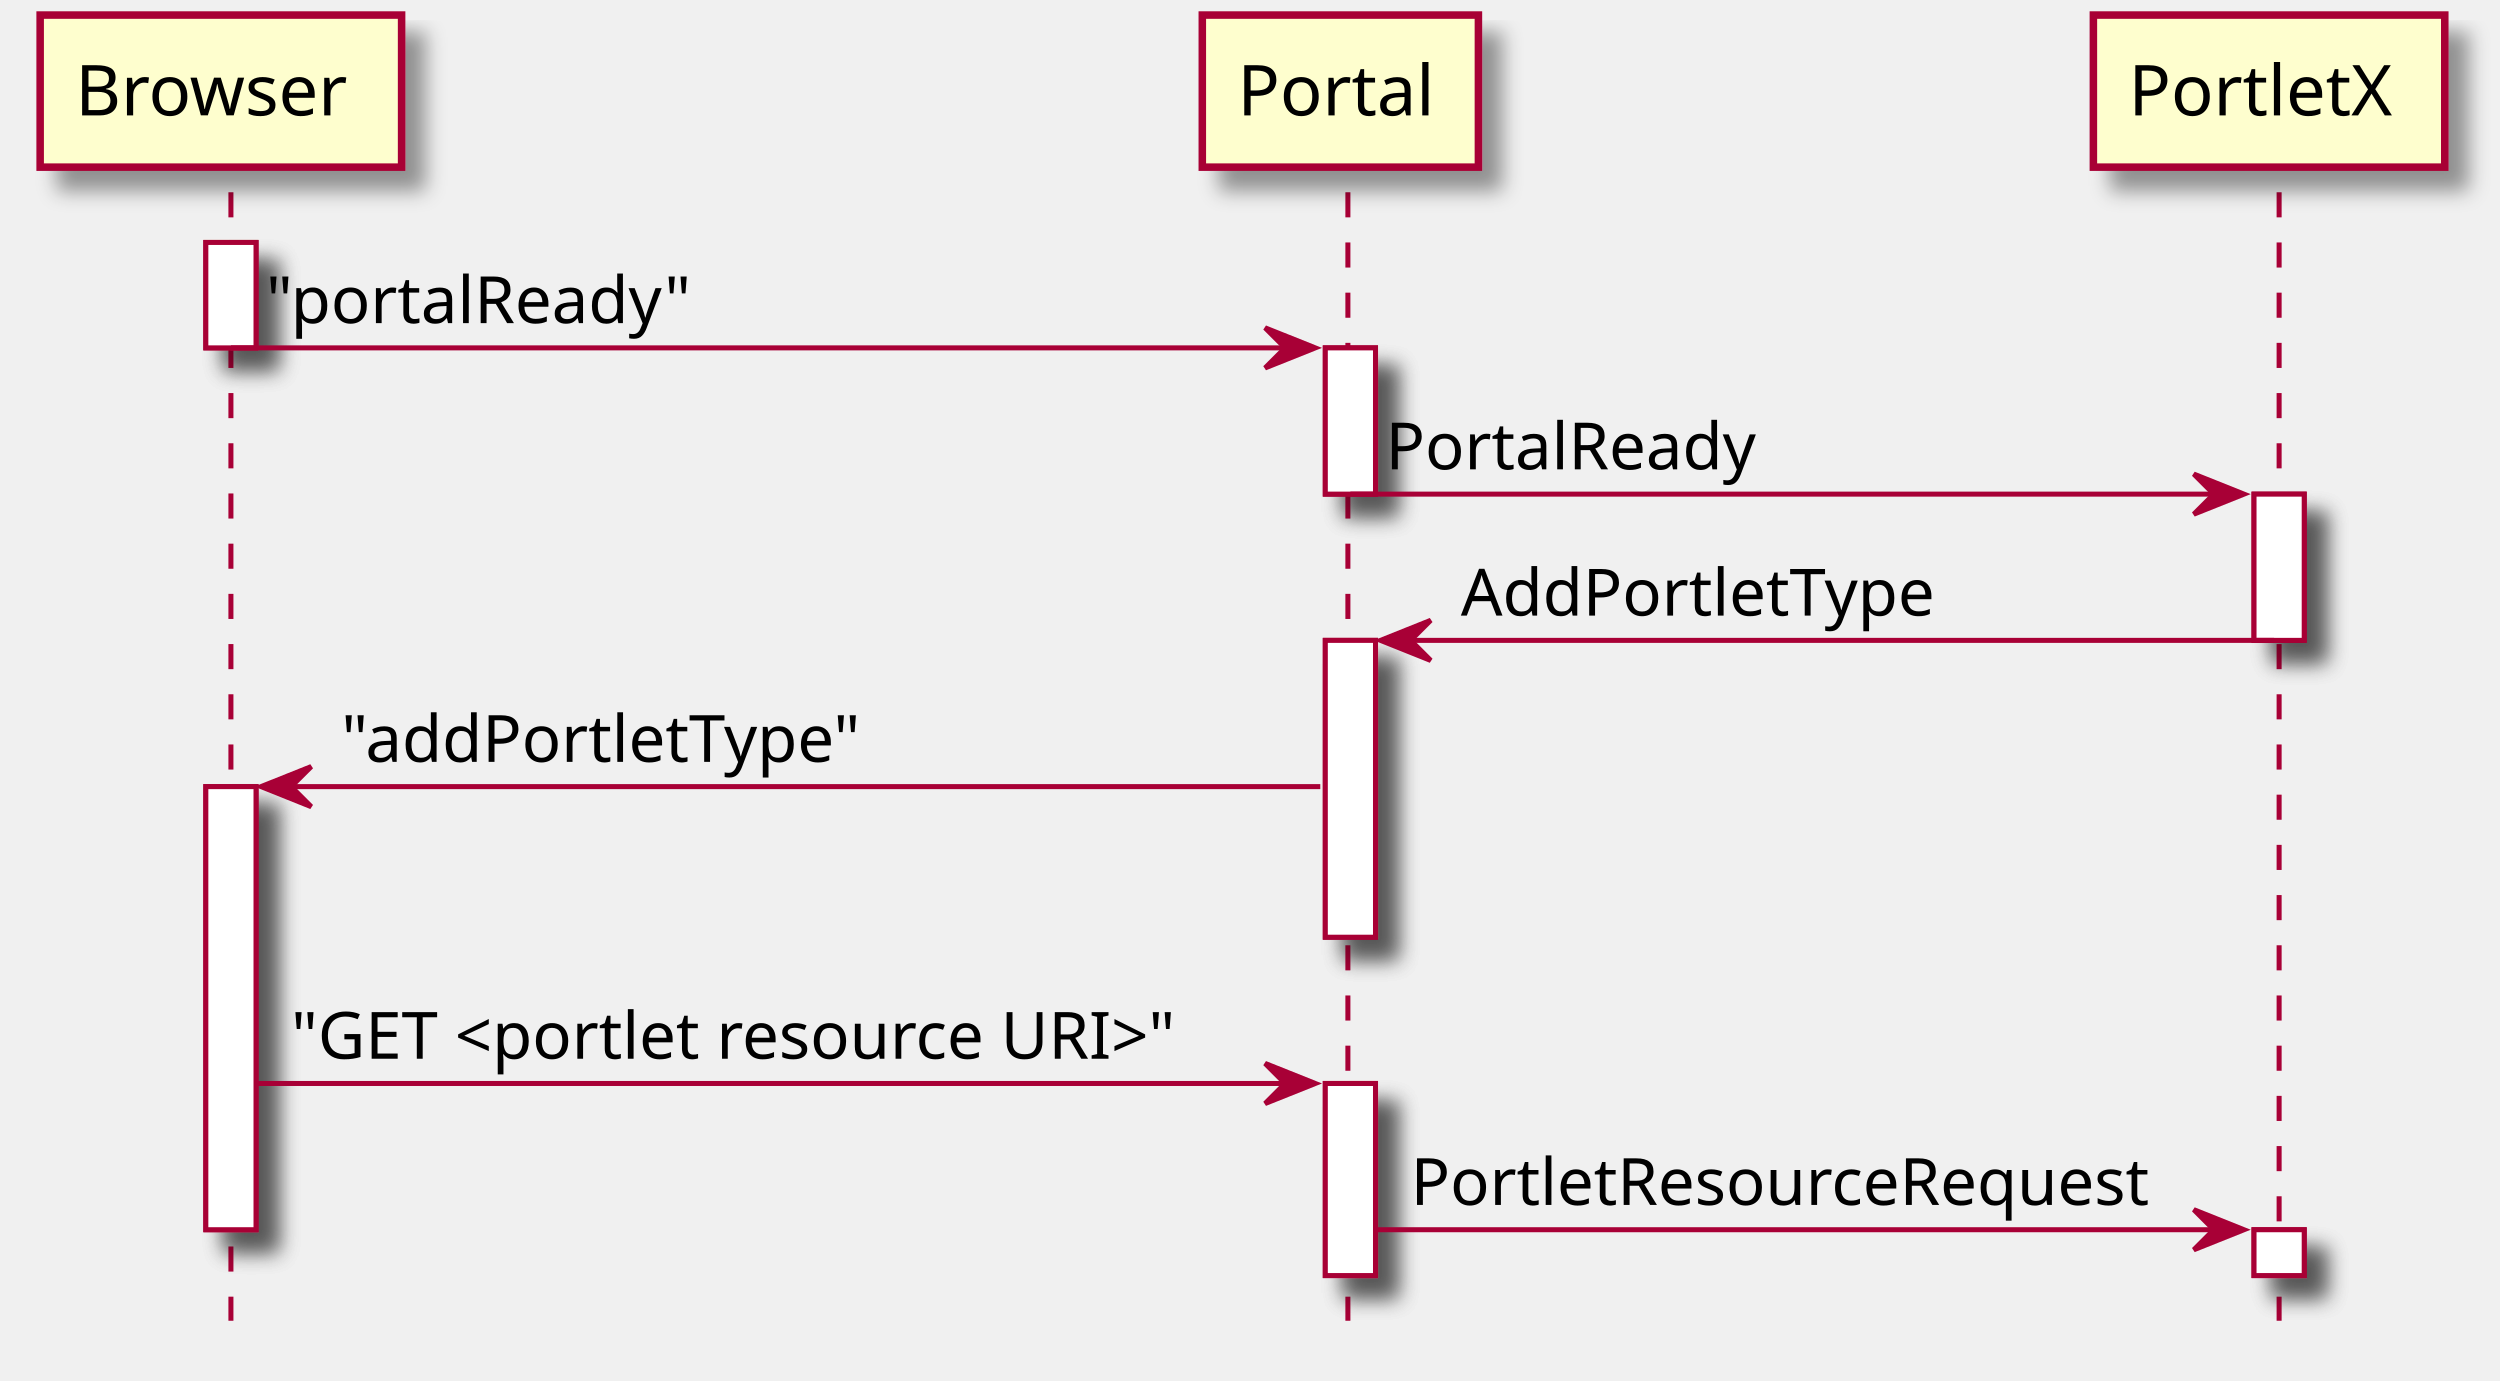
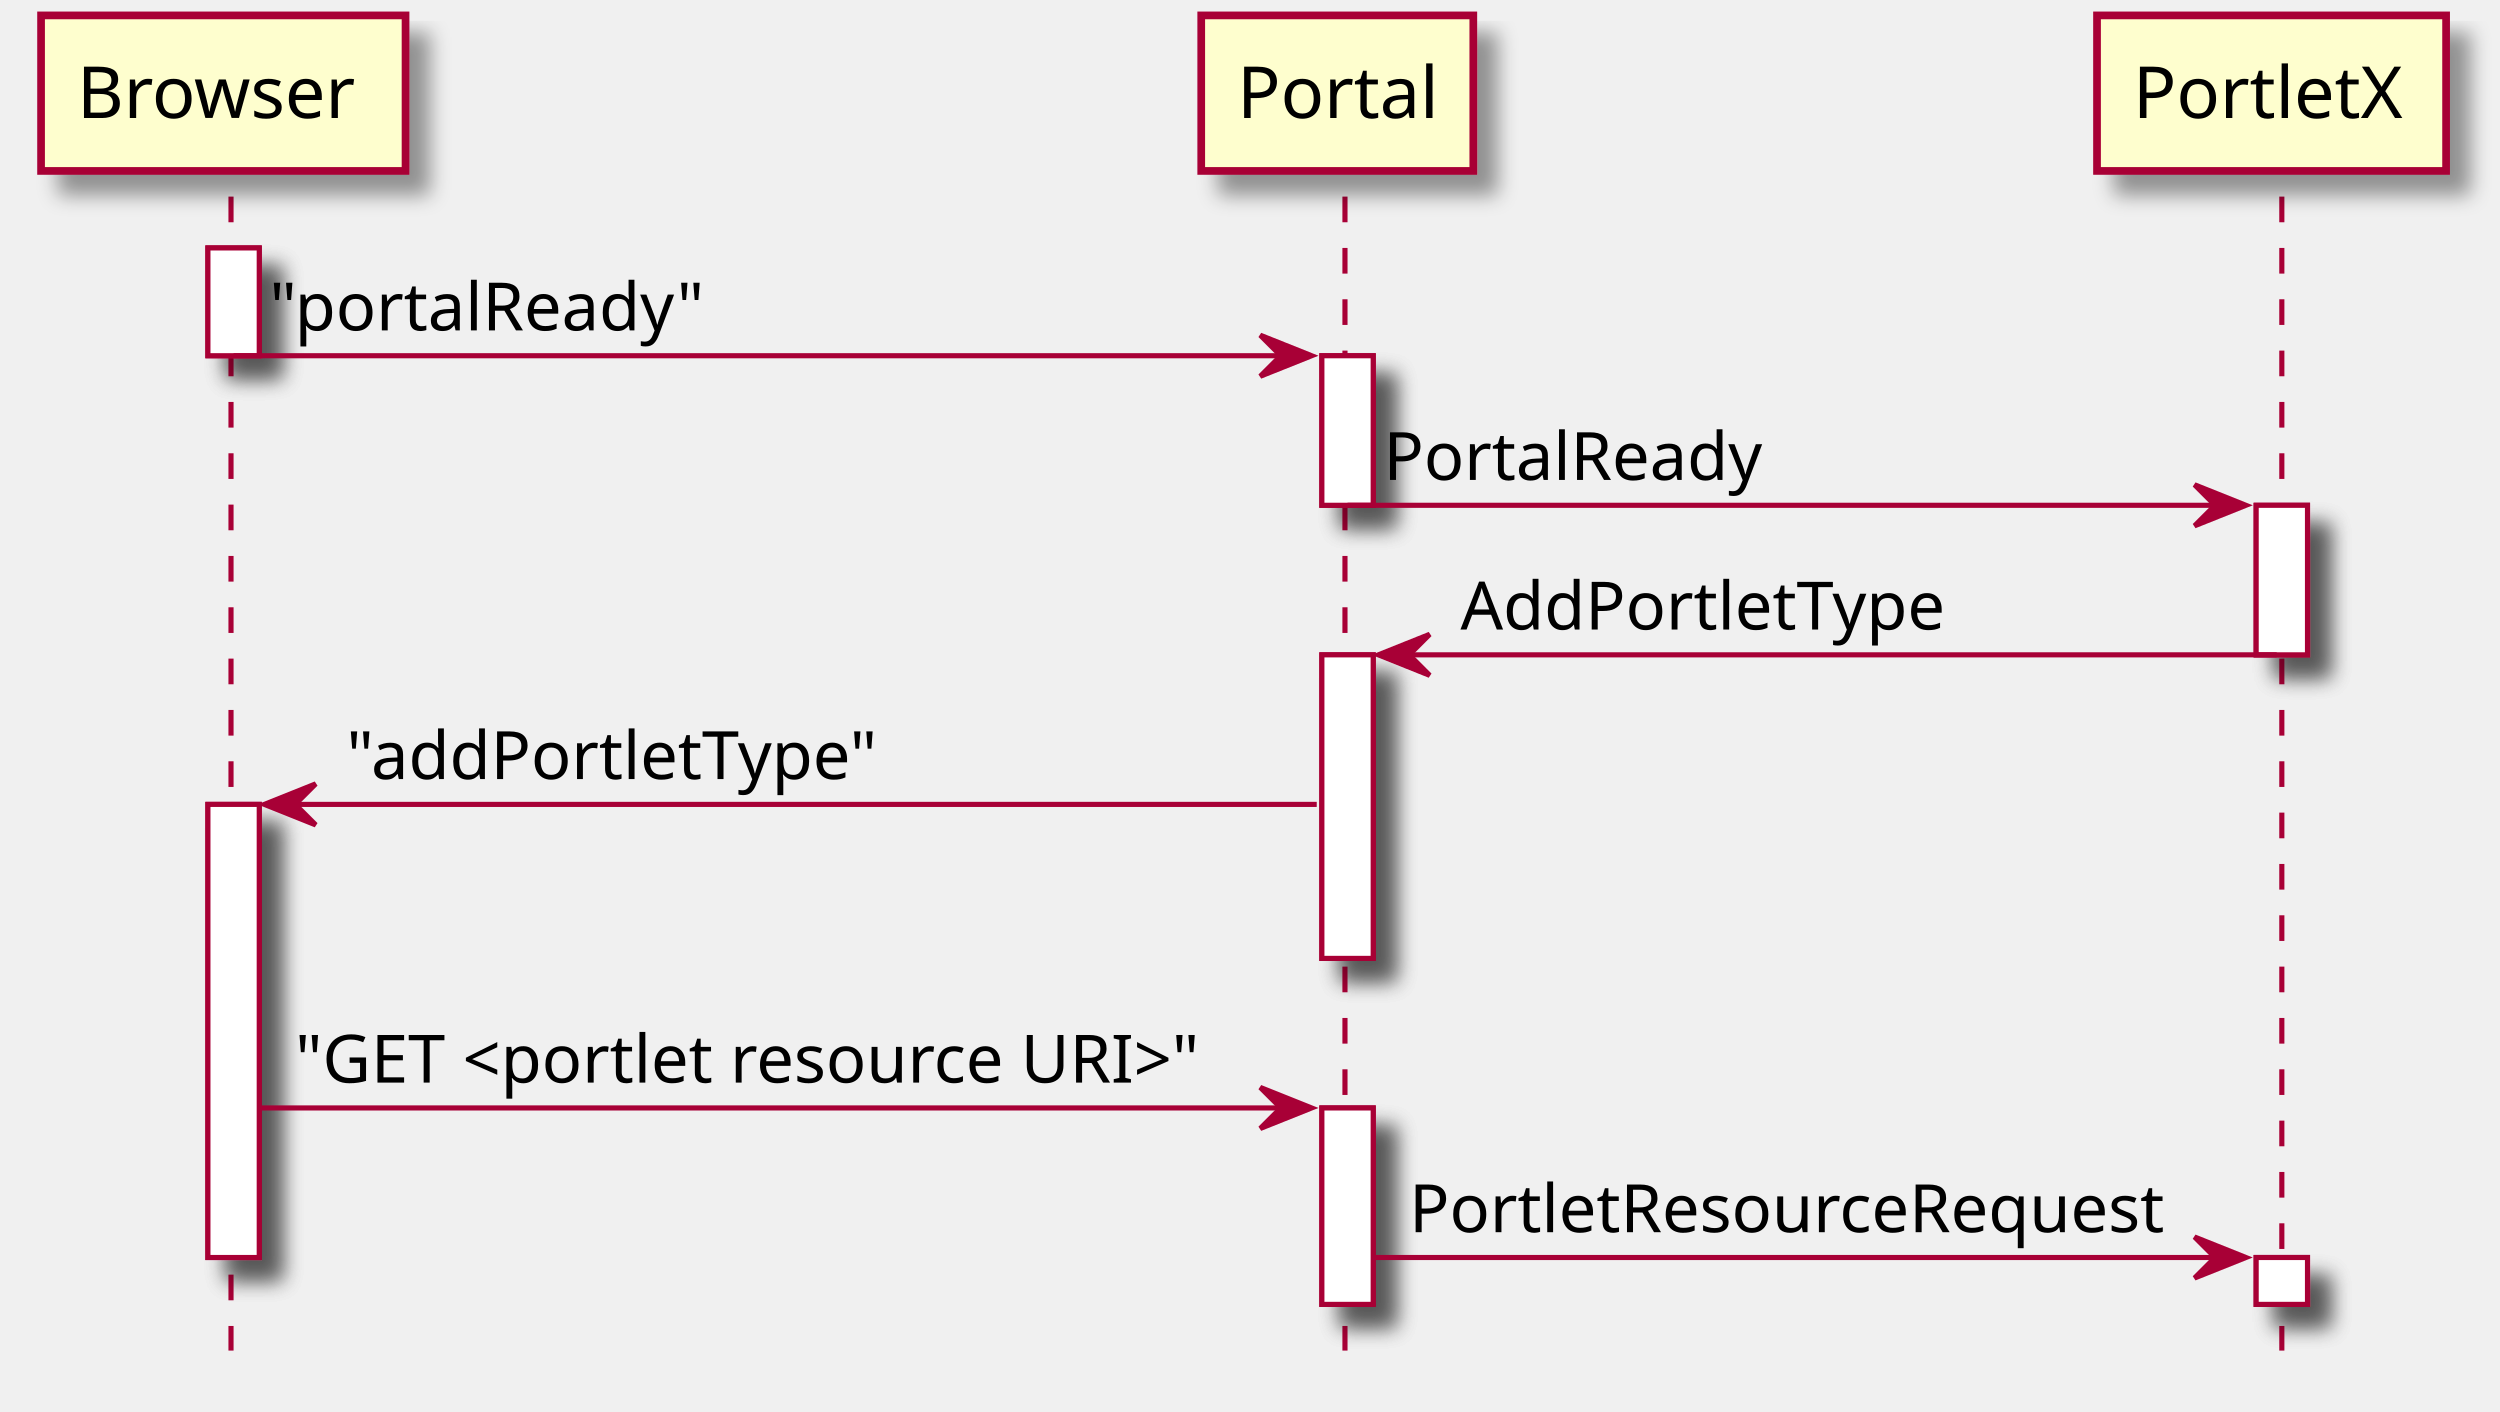
- <svg xmlns="http://www.w3.org/2000/svg" contentScriptType="application/ecmascript" contentStyleType="text/css" height="275px" preserveAspectRatio="none" style="width:498px;height:275px;" version="1.1" viewBox="0 0 498 275" width="498px" zoomAndPan="magnify">
+ <svg xmlns="http://www.w3.org/2000/svg" contentScriptType="application/ecmascript" contentStyleType="text/css" height="275px" preserveAspectRatio="none" style="width:487px;height:275px;" version="1.1" viewBox="0 0 487 275" width="487px" zoomAndPan="magnify">
  <defs>
    <filter height="300%" id="fbuiievnpiito" width="300%" x="-1" y="-1">
      <feGaussianBlur result="blurOut" stdDeviation="2.0" />
      <feColorMatrix in="blurOut" result="blurOut2" type="matrix" values="0 0 0 0 0 0 0 0 0 0 0 0 0 0 0 0 0 0 .4 0" />
      <feOffset dx="4.0" dy="4.0" in="blurOut2" result="blurOut3" />
      <feBlend in="SourceGraphic" in2="blurOut3" mode="normal" />
    </filter>
  </defs>
  <g>
-     <rect fill="#FFFFFF" filter="url(#fbuiievnpiito)" height="21" style="stroke: #A80036; stroke-width: 1.0;" width="10" x="41" y="48.297" />
-     <rect fill="#FFFFFF" filter="url(#fbuiievnpiito)" height="88.266" style="stroke: #A80036; stroke-width: 1.0;" width="10" x="41" y="156.695" />
-     <rect fill="#FFFFFF" filter="url(#fbuiievnpiito)" height="29.133" style="stroke: #A80036; stroke-width: 1.0;" width="10" x="264" y="69.297" />
-     <rect fill="#FFFFFF" filter="url(#fbuiievnpiito)" height="59.133" style="stroke: #A80036; stroke-width: 1.0;" width="10" x="264" y="127.562" />
-     <rect fill="#FFFFFF" filter="url(#fbuiievnpiito)" height="38.266" style="stroke: #A80036; stroke-width: 1.0;" width="10" x="264" y="215.828" />
-     <rect fill="#FFFFFF" filter="url(#fbuiievnpiito)" height="29.133" style="stroke: #A80036; stroke-width: 1.0;" width="10" x="449" y="98.43" />
-     <rect fill="#FFFFFF" filter="url(#fbuiievnpiito)" height="9.133" style="stroke: #A80036; stroke-width: 1.0;" width="10" x="449" y="244.961" />
-     <line style="stroke: #A80036; stroke-width: 1.0; stroke-dasharray: 5.0,5.0;" x1="46" x2="46" y1="38.297" y2="263.094" />
-     <line style="stroke: #A80036; stroke-width: 1.0; stroke-dasharray: 5.0,5.0;" x1="268.5" x2="268.5" y1="38.297" y2="263.094" />
-     <line style="stroke: #A80036; stroke-width: 1.0; stroke-dasharray: 5.0,5.0;" x1="454" x2="454" y1="38.297" y2="263.094" />
-     <rect fill="#FEFECE" filter="url(#fbuiievnpiito)" height="30.297" style="stroke: #A80036; stroke-width: 1.5;" width="72" x="8" y="3" />
-     <text fill="#000000" font-family="sans-serif" font-size="14" lengthAdjust="spacingAndGlyphs" textLength="58" x="15" y="22.995">Browser</text>
-     <rect fill="#FEFECE" filter="url(#fbuiievnpiito)" height="30.297" style="stroke: #A80036; stroke-width: 1.5;" width="55" x="239.5" y="3" />
-     <text fill="#000000" font-family="sans-serif" font-size="14" lengthAdjust="spacingAndGlyphs" textLength="41" x="246.5" y="22.995">Portal</text>
-     <rect fill="#FEFECE" filter="url(#fbuiievnpiito)" height="30.297" style="stroke: #A80036; stroke-width: 1.5;" width="70" x="417" y="3" />
-     <text fill="#000000" font-family="sans-serif" font-size="14" lengthAdjust="spacingAndGlyphs" textLength="56" x="424" y="22.995">PortletX</text>
-     <rect fill="#FFFFFF" filter="url(#fbuiievnpiito)" height="21" style="stroke: #A80036; stroke-width: 1.0;" width="10" x="41" y="48.297" />
-     <rect fill="#FFFFFF" filter="url(#fbuiievnpiito)" height="88.266" style="stroke: #A80036; stroke-width: 1.0;" width="10" x="41" y="156.695" />
-     <rect fill="#FFFFFF" filter="url(#fbuiievnpiito)" height="29.133" style="stroke: #A80036; stroke-width: 1.0;" width="10" x="264" y="69.297" />
-     <rect fill="#FFFFFF" filter="url(#fbuiievnpiito)" height="59.133" style="stroke: #A80036; stroke-width: 1.0;" width="10" x="264" y="127.562" />
-     <rect fill="#FFFFFF" filter="url(#fbuiievnpiito)" height="38.266" style="stroke: #A80036; stroke-width: 1.0;" width="10" x="264" y="215.828" />
-     <rect fill="#FFFFFF" filter="url(#fbuiievnpiito)" height="29.133" style="stroke: #A80036; stroke-width: 1.0;" width="10" x="449" y="98.43" />
-     <rect fill="#FFFFFF" filter="url(#fbuiievnpiito)" height="9.133" style="stroke: #A80036; stroke-width: 1.0;" width="10" x="449" y="244.961" />
-     <polygon fill="#A80036" points="252,65.297,262,69.297,252,73.297,256,69.297" style="stroke: #A80036; stroke-width: 1.0;" />
-     <line style="stroke: #A80036; stroke-width: 1.0;" x1="46" x2="258" y1="69.297" y2="69.297" />
-     <text fill="#000000" font-family="sans-serif" font-size="13" lengthAdjust="spacingAndGlyphs" textLength="91" x="53" y="64.364">"portalReady"</text>
-     <polygon fill="#A80036" points="437,94.43,447,98.43,437,102.43,441,98.43" style="stroke: #A80036; stroke-width: 1.0;" />
-     <line style="stroke: #A80036; stroke-width: 1.0;" x1="269" x2="443" y1="98.43" y2="98.43" />
-     <text fill="#000000" font-family="sans-serif" font-size="13" lengthAdjust="spacingAndGlyphs" textLength="79" x="276" y="93.497">PortalReady</text>
-     <polygon fill="#A80036" points="285,123.562,275,127.562,285,131.562,281,127.562" style="stroke: #A80036; stroke-width: 1.0;" />
-     <line style="stroke: #A80036; stroke-width: 1.0;" x1="279" x2="453" y1="127.562" y2="127.562" />
-     <text fill="#000000" font-family="sans-serif" font-size="13" lengthAdjust="spacingAndGlyphs" textLength="100" x="291" y="122.629">AddPortletType</text>
-     <polygon fill="#A80036" points="62,152.695,52,156.695,62,160.695,58,156.695" style="stroke: #A80036; stroke-width: 1.0;" />
-     <line style="stroke: #A80036; stroke-width: 1.0;" x1="56" x2="263" y1="156.695" y2="156.695" />
-     <text fill="#000000" font-family="sans-serif" font-size="13" lengthAdjust="spacingAndGlyphs" textLength="111" x="68" y="151.762">"addPortletType"</text>
-     <polygon fill="#A80036" points="252,211.828,262,215.828,252,219.828,256,215.828" style="stroke: #A80036; stroke-width: 1.0;" />
-     <line style="stroke: #A80036; stroke-width: 1.0;" x1="51" x2="258" y1="215.828" y2="215.828" />
-     <text fill="#000000" font-family="sans-serif" font-size="13" lengthAdjust="spacingAndGlyphs" textLength="194" x="58" y="210.895">"GET &lt;portlet resource URI&gt;"</text>
-     <polygon fill="#A80036" points="437,240.961,447,244.961,437,248.961,441,244.961" style="stroke: #A80036; stroke-width: 1.0;" />
-     <line style="stroke: #A80036; stroke-width: 1.0;" x1="274" x2="443" y1="244.961" y2="244.961" />
-     <text fill="#000000" font-family="sans-serif" font-size="13" lengthAdjust="spacingAndGlyphs" textLength="156" x="281" y="240.028">PortletResourceRequest</text>
+     <rect fill="#FFFFFF" filter="url(#fbuiievnpiito)" height="21" style="stroke: #A80036; stroke-width: 1.0;" width="10" x="40.5" y="48.297" />
+     <rect fill="#FFFFFF" filter="url(#fbuiievnpiito)" height="88.266" style="stroke: #A80036; stroke-width: 1.0;" width="10" x="40.5" y="156.695" />
+     <rect fill="#FFFFFF" filter="url(#fbuiievnpiito)" height="29.133" style="stroke: #A80036; stroke-width: 1.0;" width="10" x="257.5" y="69.297" />
+     <rect fill="#FFFFFF" filter="url(#fbuiievnpiito)" height="59.133" style="stroke: #A80036; stroke-width: 1.0;" width="10" x="257.5" y="127.562" />
+     <rect fill="#FFFFFF" filter="url(#fbuiievnpiito)" height="38.266" style="stroke: #A80036; stroke-width: 1.0;" width="10" x="257.5" y="215.828" />
+     <rect fill="#FFFFFF" filter="url(#fbuiievnpiito)" height="29.133" style="stroke: #A80036; stroke-width: 1.0;" width="10" x="439.5" y="98.43" />
+     <rect fill="#FFFFFF" filter="url(#fbuiievnpiito)" height="9.133" style="stroke: #A80036; stroke-width: 1.0;" width="10" x="439.5" y="244.961" />
+     <line style="stroke: #A80036; stroke-width: 1.0; stroke-dasharray: 5.0,5.0;" x1="45" x2="45" y1="38.297" y2="263.094" />
+     <line style="stroke: #A80036; stroke-width: 1.0; stroke-dasharray: 5.0,5.0;" x1="262" x2="262" y1="38.297" y2="263.094" />
+     <line style="stroke: #A80036; stroke-width: 1.0; stroke-dasharray: 5.0,5.0;" x1="444.5" x2="444.5" y1="38.297" y2="263.094" />
+     <rect fill="#FEFECE" filter="url(#fbuiievnpiito)" height="30.297" style="stroke: #A80036; stroke-width: 1.5;" width="71" x="8" y="3" />
+     <text fill="#000000" font-family="sans-serif" font-size="14" lengthAdjust="spacingAndGlyphs" textLength="57" x="15" y="22.995">Browser</text>
+     <rect fill="#FEFECE" filter="url(#fbuiievnpiito)" height="30.297" style="stroke: #A80036; stroke-width: 1.5;" width="53" x="234" y="3" />
+     <text fill="#000000" font-family="sans-serif" font-size="14" lengthAdjust="spacingAndGlyphs" textLength="39" x="241" y="22.995">Portal</text>
+     <rect fill="#FEFECE" filter="url(#fbuiievnpiito)" height="30.297" style="stroke: #A80036; stroke-width: 1.5;" width="68" x="408.5" y="3" />
+     <text fill="#000000" font-family="sans-serif" font-size="14" lengthAdjust="spacingAndGlyphs" textLength="54" x="415.5" y="22.995">PortletX</text>
+     <rect fill="#FFFFFF" filter="url(#fbuiievnpiito)" height="21" style="stroke: #A80036; stroke-width: 1.0;" width="10" x="40.5" y="48.297" />
+     <rect fill="#FFFFFF" filter="url(#fbuiievnpiito)" height="88.266" style="stroke: #A80036; stroke-width: 1.0;" width="10" x="40.5" y="156.695" />
+     <rect fill="#FFFFFF" filter="url(#fbuiievnpiito)" height="29.133" style="stroke: #A80036; stroke-width: 1.0;" width="10" x="257.5" y="69.297" />
+     <rect fill="#FFFFFF" filter="url(#fbuiievnpiito)" height="59.133" style="stroke: #A80036; stroke-width: 1.0;" width="10" x="257.5" y="127.562" />
+     <rect fill="#FFFFFF" filter="url(#fbuiievnpiito)" height="38.266" style="stroke: #A80036; stroke-width: 1.0;" width="10" x="257.5" y="215.828" />
+     <rect fill="#FFFFFF" filter="url(#fbuiievnpiito)" height="29.133" style="stroke: #A80036; stroke-width: 1.0;" width="10" x="439.5" y="98.43" />
+     <rect fill="#FFFFFF" filter="url(#fbuiievnpiito)" height="9.133" style="stroke: #A80036; stroke-width: 1.0;" width="10" x="439.5" y="244.961" />
+     <polygon fill="#A80036" points="245.5,65.297,255.5,69.297,245.5,73.297,249.5,69.297" style="stroke: #A80036; stroke-width: 1.0;" />
+     <line style="stroke: #A80036; stroke-width: 1.0;" x1="45.5" x2="251.5" y1="69.297" y2="69.297" />
+     <text fill="#000000" font-family="sans-serif" font-size="13" lengthAdjust="spacingAndGlyphs" textLength="86" x="52.5" y="64.364">"portalReady"</text>
+     <polygon fill="#A80036" points="427.5,94.43,437.5,98.43,427.5,102.43,431.5,98.43" style="stroke: #A80036; stroke-width: 1.0;" />
+     <line style="stroke: #A80036; stroke-width: 1.0;" x1="262.5" x2="433.5" y1="98.43" y2="98.43" />
+     <text fill="#000000" font-family="sans-serif" font-size="13" lengthAdjust="spacingAndGlyphs" textLength="76" x="269.5" y="93.497">PortalReady</text>
+     <polygon fill="#A80036" points="278.5,123.562,268.5,127.562,278.5,131.562,274.5,127.562" style="stroke: #A80036; stroke-width: 1.0;" />
+     <line style="stroke: #A80036; stroke-width: 1.0;" x1="272.5" x2="443.5" y1="127.562" y2="127.562" />
+     <text fill="#000000" font-family="sans-serif" font-size="13" lengthAdjust="spacingAndGlyphs" textLength="97" x="284.5" y="122.629">AddPortletType</text>
+     <polygon fill="#A80036" points="61.5,152.695,51.5,156.695,61.5,160.695,57.5,156.695" style="stroke: #A80036; stroke-width: 1.0;" />
+     <line style="stroke: #A80036; stroke-width: 1.0;" x1="55.5" x2="256.5" y1="156.695" y2="156.695" />
+     <text fill="#000000" font-family="sans-serif" font-size="13" lengthAdjust="spacingAndGlyphs" textLength="106" x="67.5" y="151.762">"addPortletType"</text>
+     <polygon fill="#A80036" points="245.5,211.828,255.5,215.828,245.5,219.828,249.5,215.828" style="stroke: #A80036; stroke-width: 1.0;" />
+     <line style="stroke: #A80036; stroke-width: 1.0;" x1="50.5" x2="251.5" y1="215.828" y2="215.828" />
+     <text fill="#000000" font-family="sans-serif" font-size="13" lengthAdjust="spacingAndGlyphs" textLength="188" x="57.5" y="210.895">"GET &lt;portlet resource URI&gt;"</text>
+     <polygon fill="#A80036" points="427.5,240.961,437.5,244.961,427.5,248.961,431.5,244.961" style="stroke: #A80036; stroke-width: 1.0;" />
+     <line style="stroke: #A80036; stroke-width: 1.0;" x1="267.5" x2="433.5" y1="244.961" y2="244.961" />
+     <text fill="#000000" font-family="sans-serif" font-size="13" lengthAdjust="spacingAndGlyphs" textLength="153" x="274.5" y="240.028">PortletResourceRequest</text>
  </g>
</svg>
